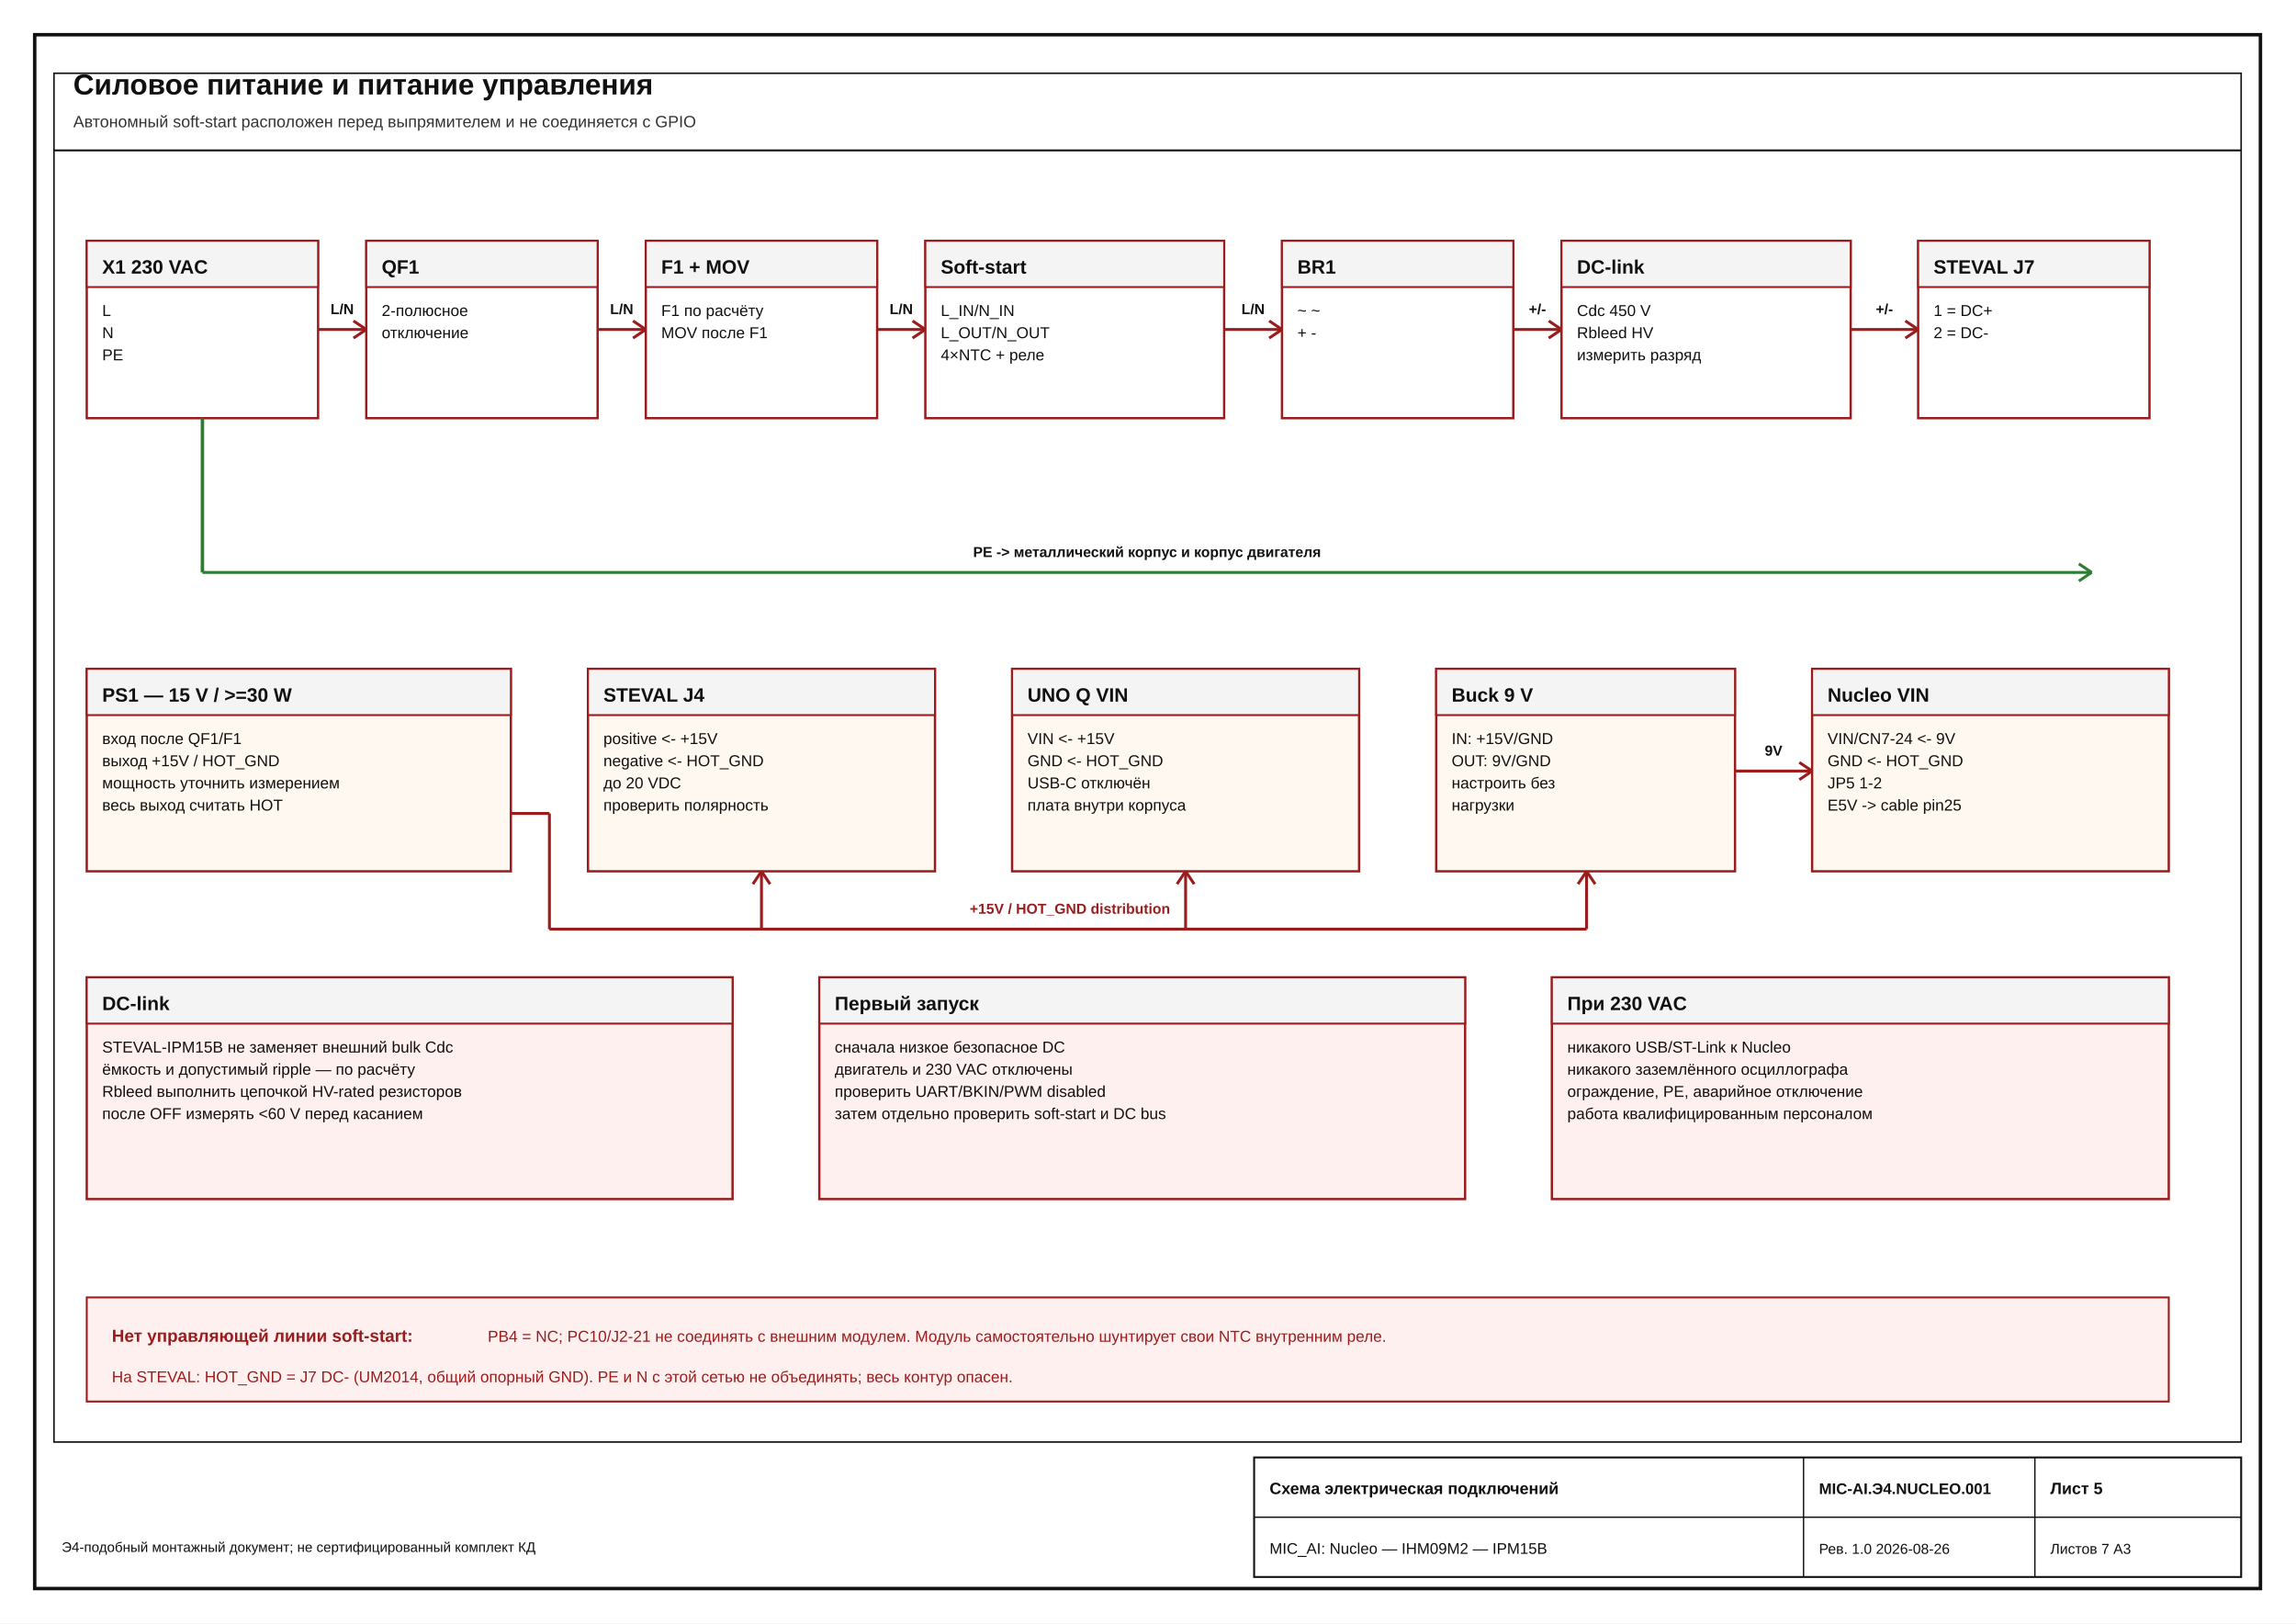
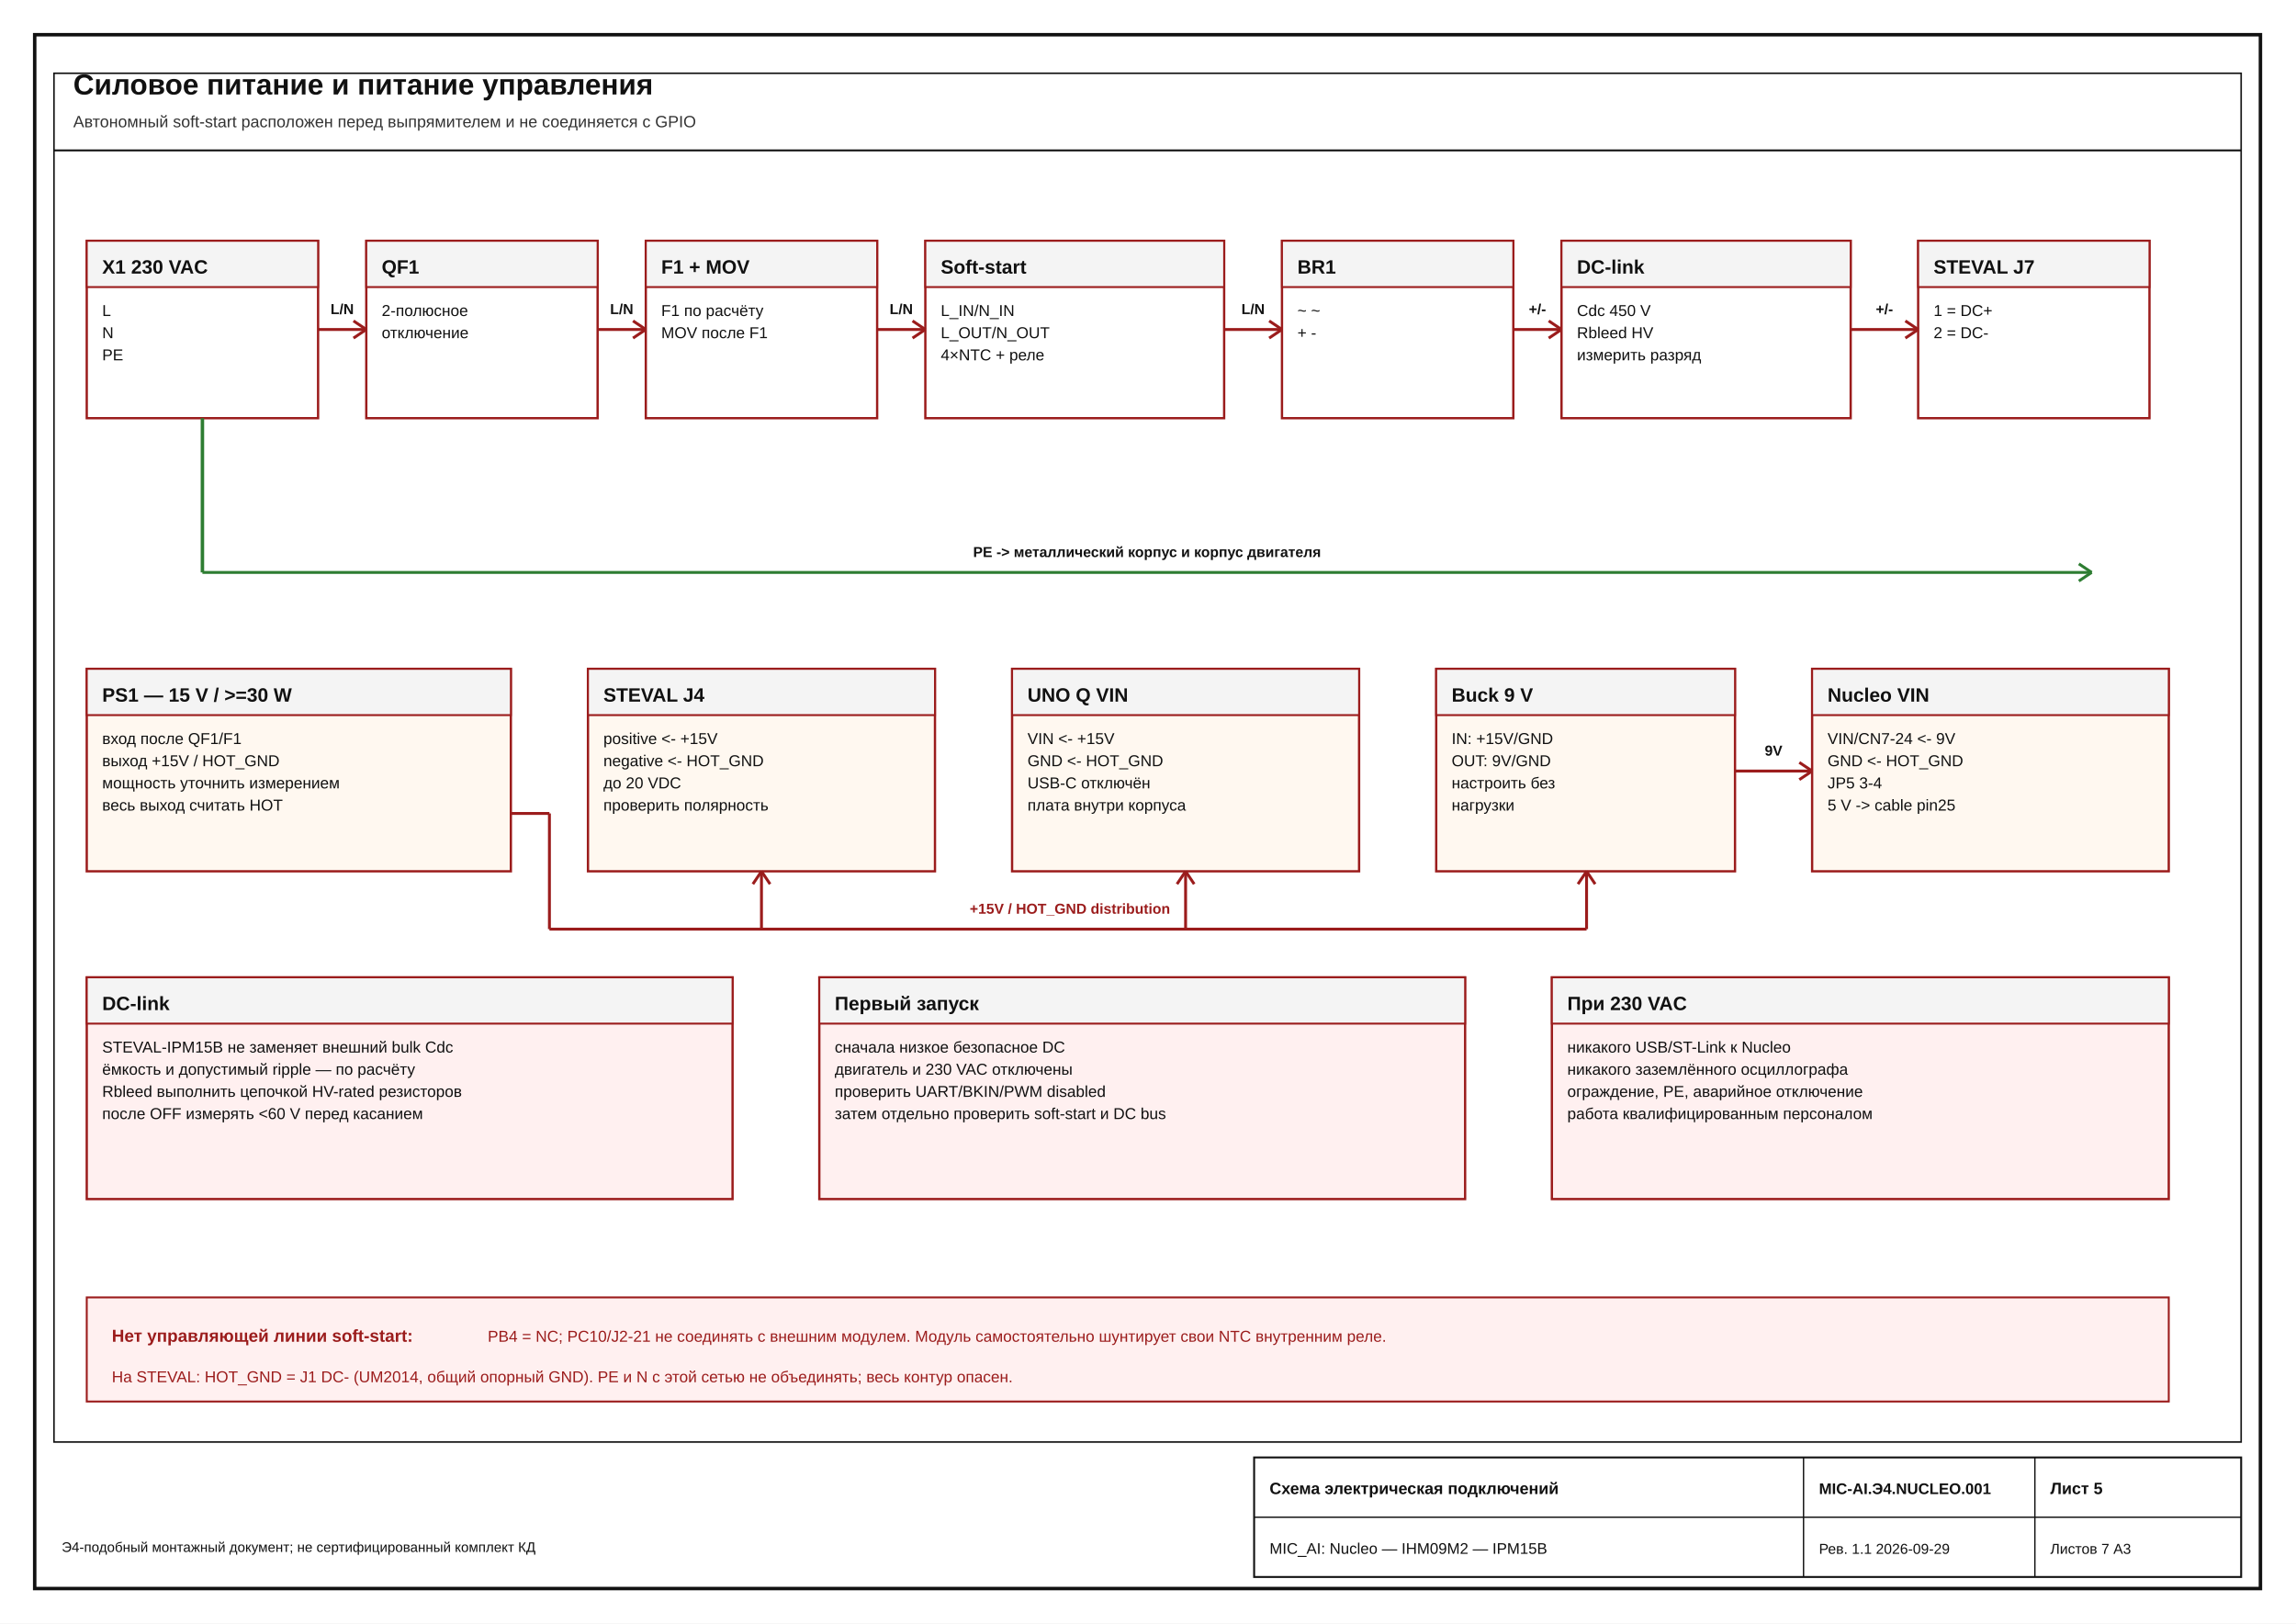
<svg xmlns="http://www.w3.org/2000/svg" width="1191" height="842" viewBox="0 0 1191 842">
  <rect width="100%" height="100%" fill="#ffffff" />
  <rect x="18.00" y="18.00" width="1154.55" height="805.89" fill="#ffffff" stroke="#111111" stroke-width="1.8" />
  <rect x="28.00" y="38.00" width="1134.55" height="709.89" fill="#ffffff" stroke="#111111" stroke-width="0.8" />
  <text x="38.00" y="49.00" font-family="Arial, sans-serif" font-size="15" font-weight="700" text-anchor="start" fill="#111111">Силовое питание и питание управления</text>
  <text x="38.00" y="66.00" font-family="Arial, sans-serif" font-size="8.5" font-weight="400" text-anchor="start" fill="#333333">Автономный soft-start расположен перед выпрямителем и не соединяется с GPIO</text>
  <line x1="28.00" y1="78.00" x2="1162.55" y2="78.00" stroke="#111111" stroke-width="1.0" />
  <rect x="650.55" y="755.89" width="512.00" height="62.00" fill="#ffffff" stroke="#111111" stroke-width="1.0" />
  <line x1="650.55" y1="786.89" x2="1162.55" y2="786.89" stroke="#111111" stroke-width="0.7" />
  <line x1="935.55" y1="817.89" x2="935.55" y2="755.89" stroke="#111111" stroke-width="0.7" />
  <line x1="1055.55" y1="817.89" x2="1055.55" y2="755.89" stroke="#111111" stroke-width="0.7" />
  <text x="658.55" y="774.89" font-family="Arial, sans-serif" font-size="8.5" font-weight="700" text-anchor="start" fill="#111111">Схема электрическая подключений</text>
  <text x="658.55" y="805.89" font-family="Arial, sans-serif" font-size="8" font-weight="400" text-anchor="start" fill="#111111">MIC_AI: Nucleo — IHM09M2 — IPM15B</text>
  <text x="943.55" y="774.89" font-family="Arial, sans-serif" font-size="8" font-weight="700" text-anchor="start" fill="#111111">MIC-AI.Э4.NUCLEO.001</text>
-   <text x="943.55" y="805.89" font-family="Arial, sans-serif" font-size="7.5" font-weight="400" text-anchor="start" fill="#111111">Рев. 1.0   2026-08-26</text>
+   <text x="943.55" y="805.89" font-family="Arial, sans-serif" font-size="7.5" font-weight="400" text-anchor="start" fill="#111111">Рев. 1.1   2026-09-29</text>
  <text x="1063.55" y="774.89" font-family="Arial, sans-serif" font-size="8.5" font-weight="700" text-anchor="start" fill="#111111">Лист 5</text>
  <text x="1063.55" y="805.89" font-family="Arial, sans-serif" font-size="7.5" font-weight="400" text-anchor="start" fill="#111111">Листов 7   A3</text>
  <text x="32.00" y="804.89" font-family="Arial, sans-serif" font-size="7.2" font-weight="400" text-anchor="start" fill="#111111">Э4-подобный монтажный документ; не сертифицированный комплект КД</text>
  <rect x="45.00" y="124.89" width="120.00" height="92.00" fill="#ffffff" stroke="#9b1c1c" stroke-width="1.2" />
  <rect x="45.00" y="124.89" width="120.00" height="24.00" fill="#f4f4f4" stroke="#9b1c1c" stroke-width="1.0" />
  <text x="53.00" y="141.89" font-family="Arial, sans-serif" font-size="10" font-weight="700" text-anchor="start" fill="#111111">X1 230 VAC</text>
  <text x="53.00" y="163.89" font-family="Arial, sans-serif" font-size="8.2" font-weight="400" text-anchor="start" fill="#111111">L</text>
  <text x="53.00" y="175.39" font-family="Arial, sans-serif" font-size="8.2" font-weight="400" text-anchor="start" fill="#111111">N</text>
  <text x="53.00" y="186.89" font-family="Arial, sans-serif" font-size="8.2" font-weight="400" text-anchor="start" fill="#111111">PE</text>
  <rect x="190.00" y="124.89" width="120.00" height="92.00" fill="#ffffff" stroke="#9b1c1c" stroke-width="1.2" />
  <rect x="190.00" y="124.89" width="120.00" height="24.00" fill="#f4f4f4" stroke="#9b1c1c" stroke-width="1.0" />
  <text x="198.00" y="141.89" font-family="Arial, sans-serif" font-size="10" font-weight="700" text-anchor="start" fill="#111111">QF1</text>
  <text x="198.00" y="163.89" font-family="Arial, sans-serif" font-size="8.2" font-weight="400" text-anchor="start" fill="#111111">2-полюсное</text>
  <text x="198.00" y="175.39" font-family="Arial, sans-serif" font-size="8.2" font-weight="400" text-anchor="start" fill="#111111">отключение</text>
  <rect x="335.00" y="124.89" width="120.00" height="92.00" fill="#ffffff" stroke="#9b1c1c" stroke-width="1.2" />
  <rect x="335.00" y="124.89" width="120.00" height="24.00" fill="#f4f4f4" stroke="#9b1c1c" stroke-width="1.0" />
  <text x="343.00" y="141.89" font-family="Arial, sans-serif" font-size="10" font-weight="700" text-anchor="start" fill="#111111">F1 + MOV</text>
  <text x="343.00" y="163.89" font-family="Arial, sans-serif" font-size="8.2" font-weight="400" text-anchor="start" fill="#111111">F1 по расчёту</text>
  <text x="343.00" y="175.39" font-family="Arial, sans-serif" font-size="8.2" font-weight="400" text-anchor="start" fill="#111111">MOV после F1</text>
  <rect x="480.00" y="124.89" width="155.00" height="92.00" fill="#ffffff" stroke="#9b1c1c" stroke-width="1.2" />
  <rect x="480.00" y="124.89" width="155.00" height="24.00" fill="#f4f4f4" stroke="#9b1c1c" stroke-width="1.0" />
  <text x="488.00" y="141.89" font-family="Arial, sans-serif" font-size="10" font-weight="700" text-anchor="start" fill="#111111">Soft-start</text>
  <text x="488.00" y="163.89" font-family="Arial, sans-serif" font-size="8.2" font-weight="400" text-anchor="start" fill="#111111">L_IN/N_IN</text>
  <text x="488.00" y="175.39" font-family="Arial, sans-serif" font-size="8.2" font-weight="400" text-anchor="start" fill="#111111">L_OUT/N_OUT</text>
  <text x="488.00" y="186.89" font-family="Arial, sans-serif" font-size="8.2" font-weight="400" text-anchor="start" fill="#111111">4×NTC + реле</text>
  <rect x="665.00" y="124.89" width="120.00" height="92.00" fill="#ffffff" stroke="#9b1c1c" stroke-width="1.2" />
  <rect x="665.00" y="124.89" width="120.00" height="24.00" fill="#f4f4f4" stroke="#9b1c1c" stroke-width="1.0" />
  <text x="673.00" y="141.89" font-family="Arial, sans-serif" font-size="10" font-weight="700" text-anchor="start" fill="#111111">BR1</text>
  <text x="673.00" y="163.89" font-family="Arial, sans-serif" font-size="8.2" font-weight="400" text-anchor="start" fill="#111111">~  ~</text>
  <text x="673.00" y="175.39" font-family="Arial, sans-serif" font-size="8.2" font-weight="400" text-anchor="start" fill="#111111">+  -</text>
  <rect x="810.00" y="124.89" width="150.00" height="92.00" fill="#ffffff" stroke="#9b1c1c" stroke-width="1.2" />
  <rect x="810.00" y="124.89" width="150.00" height="24.00" fill="#f4f4f4" stroke="#9b1c1c" stroke-width="1.0" />
  <text x="818.00" y="141.89" font-family="Arial, sans-serif" font-size="10" font-weight="700" text-anchor="start" fill="#111111">DC-link</text>
  <text x="818.00" y="163.89" font-family="Arial, sans-serif" font-size="8.2" font-weight="400" text-anchor="start" fill="#111111">Cdc 450 V</text>
  <text x="818.00" y="175.39" font-family="Arial, sans-serif" font-size="8.2" font-weight="400" text-anchor="start" fill="#111111">Rbleed HV</text>
  <text x="818.00" y="186.89" font-family="Arial, sans-serif" font-size="8.2" font-weight="400" text-anchor="start" fill="#111111">измерить разряд</text>
  <rect x="995.00" y="124.89" width="120.00" height="92.00" fill="#ffffff" stroke="#9b1c1c" stroke-width="1.2" />
  <rect x="995.00" y="124.89" width="120.00" height="24.00" fill="#f4f4f4" stroke="#9b1c1c" stroke-width="1.0" />
  <text x="1003.00" y="141.89" font-family="Arial, sans-serif" font-size="10" font-weight="700" text-anchor="start" fill="#111111">STEVAL J7</text>
  <text x="1003.00" y="163.89" font-family="Arial, sans-serif" font-size="8.2" font-weight="400" text-anchor="start" fill="#111111">1 = DC+</text>
  <text x="1003.00" y="175.39" font-family="Arial, sans-serif" font-size="8.2" font-weight="400" text-anchor="start" fill="#111111">2 = DC-</text>
  <line x1="165.00" y1="170.89" x2="190.00" y2="170.89" stroke="#9b1c1c" stroke-width="1.5" />
  <line x1="190.00" y1="170.89" x2="183.36" y2="166.43" stroke="#9b1c1c" stroke-width="1.5" />
  <line x1="190.00" y1="170.89" x2="183.36" y2="175.35" stroke="#9b1c1c" stroke-width="1.5" />
  <text x="177.50" y="162.89" font-family="Arial, sans-serif" font-size="7.5" font-weight="700" text-anchor="middle" fill="#111111">L/N</text>
  <line x1="310.00" y1="170.89" x2="335.00" y2="170.89" stroke="#9b1c1c" stroke-width="1.5" />
  <line x1="335.00" y1="170.89" x2="328.36" y2="166.43" stroke="#9b1c1c" stroke-width="1.5" />
  <line x1="335.00" y1="170.89" x2="328.36" y2="175.35" stroke="#9b1c1c" stroke-width="1.5" />
  <text x="322.50" y="162.89" font-family="Arial, sans-serif" font-size="7.5" font-weight="700" text-anchor="middle" fill="#111111">L/N</text>
  <line x1="455.00" y1="170.89" x2="480.00" y2="170.89" stroke="#9b1c1c" stroke-width="1.5" />
  <line x1="480.00" y1="170.89" x2="473.36" y2="166.43" stroke="#9b1c1c" stroke-width="1.5" />
  <line x1="480.00" y1="170.89" x2="473.36" y2="175.35" stroke="#9b1c1c" stroke-width="1.5" />
  <text x="467.50" y="162.89" font-family="Arial, sans-serif" font-size="7.5" font-weight="700" text-anchor="middle" fill="#111111">L/N</text>
  <line x1="635.00" y1="170.89" x2="665.00" y2="170.89" stroke="#9b1c1c" stroke-width="1.5" />
  <line x1="665.00" y1="170.89" x2="658.36" y2="166.43" stroke="#9b1c1c" stroke-width="1.5" />
  <line x1="665.00" y1="170.89" x2="658.36" y2="175.35" stroke="#9b1c1c" stroke-width="1.5" />
  <text x="650.00" y="162.89" font-family="Arial, sans-serif" font-size="7.5" font-weight="700" text-anchor="middle" fill="#111111">L/N</text>
  <line x1="785.00" y1="170.89" x2="810.00" y2="170.89" stroke="#9b1c1c" stroke-width="1.5" />
  <line x1="810.00" y1="170.89" x2="803.36" y2="166.43" stroke="#9b1c1c" stroke-width="1.5" />
  <line x1="810.00" y1="170.89" x2="803.36" y2="175.35" stroke="#9b1c1c" stroke-width="1.5" />
  <text x="797.50" y="162.89" font-family="Arial, sans-serif" font-size="7.5" font-weight="700" text-anchor="middle" fill="#111111">+/-</text>
  <line x1="960.00" y1="170.89" x2="995.00" y2="170.89" stroke="#9b1c1c" stroke-width="1.5" />
  <line x1="995.00" y1="170.89" x2="988.36" y2="166.43" stroke="#9b1c1c" stroke-width="1.5" />
  <line x1="995.00" y1="170.89" x2="988.36" y2="175.35" stroke="#9b1c1c" stroke-width="1.5" />
  <text x="977.50" y="162.89" font-family="Arial, sans-serif" font-size="7.5" font-weight="700" text-anchor="middle" fill="#111111">+/-</text>
  <line x1="105.00" y1="216.89" x2="105.00" y2="296.89" stroke="#2e7d32" stroke-width="1.8" />
  <line x1="105.00" y1="296.89" x2="1085.00" y2="296.89" stroke="#2e7d32" stroke-width="1.5" />
  <line x1="1085.00" y1="296.89" x2="1078.36" y2="292.43" stroke="#2e7d32" stroke-width="1.5" />
  <line x1="1085.00" y1="296.89" x2="1078.36" y2="301.35" stroke="#2e7d32" stroke-width="1.5" />
  <text x="595.00" y="288.89" font-family="Arial, sans-serif" font-size="7.5" font-weight="700" text-anchor="middle" fill="#111111">PE -&gt; металлический корпус и корпус двигателя</text>
  <rect x="45.00" y="346.89" width="220.00" height="105.00" fill="#fff8f0" stroke="#9b1c1c" stroke-width="1.2" />
  <rect x="45.00" y="346.89" width="220.00" height="24.00" fill="#f4f4f4" stroke="#9b1c1c" stroke-width="1.0" />
  <text x="53.00" y="363.89" font-family="Arial, sans-serif" font-size="10" font-weight="700" text-anchor="start" fill="#111111">PS1 — 15 V / &gt;=30 W</text>
  <text x="53.00" y="385.89" font-family="Arial, sans-serif" font-size="8.2" font-weight="400" text-anchor="start" fill="#111111">вход после QF1/F1</text>
  <text x="53.00" y="397.39" font-family="Arial, sans-serif" font-size="8.2" font-weight="400" text-anchor="start" fill="#111111">выход +15V / HOT_GND</text>
  <text x="53.00" y="408.89" font-family="Arial, sans-serif" font-size="8.2" font-weight="400" text-anchor="start" fill="#111111">мощность уточнить измерением</text>
  <text x="53.00" y="420.39" font-family="Arial, sans-serif" font-size="8.2" font-weight="400" text-anchor="start" fill="#111111">весь выход считать HOT</text>
  <rect x="305.00" y="346.89" width="180.00" height="105.00" fill="#fff8f0" stroke="#9b1c1c" stroke-width="1.2" />
  <rect x="305.00" y="346.89" width="180.00" height="24.00" fill="#f4f4f4" stroke="#9b1c1c" stroke-width="1.0" />
  <text x="313.00" y="363.89" font-family="Arial, sans-serif" font-size="10" font-weight="700" text-anchor="start" fill="#111111">STEVAL J4</text>
  <text x="313.00" y="385.89" font-family="Arial, sans-serif" font-size="8.2" font-weight="400" text-anchor="start" fill="#111111">positive &lt;- +15V</text>
  <text x="313.00" y="397.39" font-family="Arial, sans-serif" font-size="8.2" font-weight="400" text-anchor="start" fill="#111111">negative &lt;- HOT_GND</text>
  <text x="313.00" y="408.89" font-family="Arial, sans-serif" font-size="8.2" font-weight="400" text-anchor="start" fill="#111111">до 20 VDC</text>
  <text x="313.00" y="420.39" font-family="Arial, sans-serif" font-size="8.2" font-weight="400" text-anchor="start" fill="#111111">проверить полярность</text>
  <rect x="525.00" y="346.89" width="180.00" height="105.00" fill="#fff8f0" stroke="#9b1c1c" stroke-width="1.2" />
  <rect x="525.00" y="346.89" width="180.00" height="24.00" fill="#f4f4f4" stroke="#9b1c1c" stroke-width="1.0" />
  <text x="533.00" y="363.89" font-family="Arial, sans-serif" font-size="10" font-weight="700" text-anchor="start" fill="#111111">UNO Q VIN</text>
  <text x="533.00" y="385.89" font-family="Arial, sans-serif" font-size="8.2" font-weight="400" text-anchor="start" fill="#111111">VIN &lt;- +15V</text>
  <text x="533.00" y="397.39" font-family="Arial, sans-serif" font-size="8.2" font-weight="400" text-anchor="start" fill="#111111">GND &lt;- HOT_GND</text>
  <text x="533.00" y="408.89" font-family="Arial, sans-serif" font-size="8.2" font-weight="400" text-anchor="start" fill="#111111">USB-C отключён</text>
  <text x="533.00" y="420.39" font-family="Arial, sans-serif" font-size="8.2" font-weight="400" text-anchor="start" fill="#111111">плата внутри корпуса</text>
  <rect x="745.00" y="346.89" width="155.00" height="105.00" fill="#fff8f0" stroke="#9b1c1c" stroke-width="1.2" />
  <rect x="745.00" y="346.89" width="155.00" height="24.00" fill="#f4f4f4" stroke="#9b1c1c" stroke-width="1.0" />
  <text x="753.00" y="363.89" font-family="Arial, sans-serif" font-size="10" font-weight="700" text-anchor="start" fill="#111111">Buck 9 V</text>
  <text x="753.00" y="385.89" font-family="Arial, sans-serif" font-size="8.2" font-weight="400" text-anchor="start" fill="#111111">IN: +15V/GND</text>
  <text x="753.00" y="397.39" font-family="Arial, sans-serif" font-size="8.2" font-weight="400" text-anchor="start" fill="#111111">OUT: 9V/GND</text>
  <text x="753.00" y="408.89" font-family="Arial, sans-serif" font-size="8.2" font-weight="400" text-anchor="start" fill="#111111">настроить без</text>
  <text x="753.00" y="420.39" font-family="Arial, sans-serif" font-size="8.2" font-weight="400" text-anchor="start" fill="#111111">нагрузки</text>
  <rect x="940.00" y="346.89" width="185.00" height="105.00" fill="#fff8f0" stroke="#9b1c1c" stroke-width="1.2" />
  <rect x="940.00" y="346.89" width="185.00" height="24.00" fill="#f4f4f4" stroke="#9b1c1c" stroke-width="1.0" />
  <text x="948.00" y="363.89" font-family="Arial, sans-serif" font-size="10" font-weight="700" text-anchor="start" fill="#111111">Nucleo VIN</text>
  <text x="948.00" y="385.89" font-family="Arial, sans-serif" font-size="8.2" font-weight="400" text-anchor="start" fill="#111111">VIN/CN7-24 &lt;- 9V</text>
  <text x="948.00" y="397.39" font-family="Arial, sans-serif" font-size="8.2" font-weight="400" text-anchor="start" fill="#111111">GND &lt;- HOT_GND</text>
-   <text x="948.00" y="408.89" font-family="Arial, sans-serif" font-size="8.2" font-weight="400" text-anchor="start" fill="#111111">JP5 1-2</text>
-   <text x="948.00" y="420.39" font-family="Arial, sans-serif" font-size="8.2" font-weight="400" text-anchor="start" fill="#111111">E5V -&gt; cable pin25</text>
+   <text x="948.00" y="408.89" font-family="Arial, sans-serif" font-size="8.2" font-weight="400" text-anchor="start" fill="#111111">JP5 3-4</text>
+   <text x="948.00" y="420.39" font-family="Arial, sans-serif" font-size="8.2" font-weight="400" text-anchor="start" fill="#111111">5 V -&gt; cable pin25</text>
  <line x1="265.00" y1="421.89" x2="285.00" y2="421.89" stroke="#9b1c1c" stroke-width="1.5" />
  <line x1="285.00" y1="421.89" x2="285.00" y2="481.89" stroke="#9b1c1c" stroke-width="1.5" />
  <line x1="285.00" y1="481.89" x2="823.00" y2="481.89" stroke="#9b1c1c" stroke-width="1.5" />
  <text x="555.00" y="473.89" font-family="Arial, sans-serif" font-size="7.5" font-weight="700" text-anchor="middle" fill="#9b1c1c">+15V / HOT_GND distribution</text>
  <line x1="395.00" y1="481.89" x2="395.00" y2="451.89" stroke="#9b1c1c" stroke-width="1.5" />
  <line x1="395.00" y1="451.89" x2="390.54" y2="458.53" stroke="#9b1c1c" stroke-width="1.5" />
  <line x1="395.00" y1="451.89" x2="399.46" y2="458.53" stroke="#9b1c1c" stroke-width="1.5" />
  <line x1="615.00" y1="481.89" x2="615.00" y2="451.89" stroke="#9b1c1c" stroke-width="1.5" />
  <line x1="615.00" y1="451.89" x2="610.54" y2="458.53" stroke="#9b1c1c" stroke-width="1.5" />
  <line x1="615.00" y1="451.89" x2="619.46" y2="458.53" stroke="#9b1c1c" stroke-width="1.5" />
  <line x1="823.00" y1="481.89" x2="823.00" y2="451.89" stroke="#9b1c1c" stroke-width="1.5" />
  <line x1="823.00" y1="451.89" x2="818.54" y2="458.53" stroke="#9b1c1c" stroke-width="1.5" />
  <line x1="823.00" y1="451.89" x2="827.46" y2="458.53" stroke="#9b1c1c" stroke-width="1.5" />
  <line x1="900.00" y1="399.89" x2="940.00" y2="399.89" stroke="#9b1c1c" stroke-width="1.5" />
  <line x1="940.00" y1="399.89" x2="933.36" y2="395.43" stroke="#9b1c1c" stroke-width="1.5" />
  <line x1="940.00" y1="399.89" x2="933.36" y2="404.35" stroke="#9b1c1c" stroke-width="1.5" />
  <text x="920.00" y="391.89" font-family="Arial, sans-serif" font-size="7.5" font-weight="700" text-anchor="middle" fill="#111111">9V</text>
  <rect x="45.00" y="506.89" width="335.00" height="115.00" fill="#fff0f0" stroke="#9b1c1c" stroke-width="1.2" />
  <rect x="45.00" y="506.89" width="335.00" height="24.00" fill="#f4f4f4" stroke="#9b1c1c" stroke-width="1.0" />
  <text x="53.00" y="523.89" font-family="Arial, sans-serif" font-size="10" font-weight="700" text-anchor="start" fill="#111111">DC-link</text>
  <text x="53.00" y="545.89" font-family="Arial, sans-serif" font-size="8.2" font-weight="400" text-anchor="start" fill="#111111">STEVAL-IPM15B не заменяет внешний bulk Cdc</text>
  <text x="53.00" y="557.39" font-family="Arial, sans-serif" font-size="8.2" font-weight="400" text-anchor="start" fill="#111111">ёмкость и допустимый ripple — по расчёту</text>
  <text x="53.00" y="568.89" font-family="Arial, sans-serif" font-size="8.2" font-weight="400" text-anchor="start" fill="#111111">Rbleed выполнить цепочкой HV-rated резисторов</text>
  <text x="53.00" y="580.39" font-family="Arial, sans-serif" font-size="8.2" font-weight="400" text-anchor="start" fill="#111111">после OFF измерять &lt;60 V перед касанием</text>
  <rect x="425.00" y="506.89" width="335.00" height="115.00" fill="#fff0f0" stroke="#9b1c1c" stroke-width="1.2" />
  <rect x="425.00" y="506.89" width="335.00" height="24.00" fill="#f4f4f4" stroke="#9b1c1c" stroke-width="1.0" />
  <text x="433.00" y="523.89" font-family="Arial, sans-serif" font-size="10" font-weight="700" text-anchor="start" fill="#111111">Первый запуск</text>
  <text x="433.00" y="545.89" font-family="Arial, sans-serif" font-size="8.2" font-weight="400" text-anchor="start" fill="#111111">сначала низкое безопасное DC</text>
  <text x="433.00" y="557.39" font-family="Arial, sans-serif" font-size="8.2" font-weight="400" text-anchor="start" fill="#111111">двигатель и 230 VAC отключены</text>
  <text x="433.00" y="568.89" font-family="Arial, sans-serif" font-size="8.2" font-weight="400" text-anchor="start" fill="#111111">проверить UART/BKIN/PWM disabled</text>
  <text x="433.00" y="580.39" font-family="Arial, sans-serif" font-size="8.2" font-weight="400" text-anchor="start" fill="#111111">затем отдельно проверить soft-start и DC bus</text>
  <rect x="805.00" y="506.89" width="320.00" height="115.00" fill="#fff0f0" stroke="#9b1c1c" stroke-width="1.2" />
  <rect x="805.00" y="506.89" width="320.00" height="24.00" fill="#f4f4f4" stroke="#9b1c1c" stroke-width="1.0" />
  <text x="813.00" y="523.89" font-family="Arial, sans-serif" font-size="10" font-weight="700" text-anchor="start" fill="#111111">При 230 VAC</text>
  <text x="813.00" y="545.89" font-family="Arial, sans-serif" font-size="8.2" font-weight="400" text-anchor="start" fill="#111111">никакого USB/ST-Link к Nucleo</text>
  <text x="813.00" y="557.39" font-family="Arial, sans-serif" font-size="8.2" font-weight="400" text-anchor="start" fill="#111111">никакого заземлённого осциллографа</text>
  <text x="813.00" y="568.89" font-family="Arial, sans-serif" font-size="8.2" font-weight="400" text-anchor="start" fill="#111111">ограждение, PE, аварийное отключение</text>
  <text x="813.00" y="580.39" font-family="Arial, sans-serif" font-size="8.2" font-weight="400" text-anchor="start" fill="#111111">работа квалифицированным персоналом</text>
  <rect x="45.00" y="672.89" width="1080.00" height="54.00" fill="#fff0f0" stroke="#9b1c1c" stroke-width="1.0" />
  <text x="58.00" y="695.89" font-family="Arial, sans-serif" font-size="9" font-weight="700" text-anchor="start" fill="#9b1c1c">Нет управляющей линии soft-start:</text>
  <text x="253.00" y="695.89" font-family="Arial, sans-serif" font-size="8.2" font-weight="400" text-anchor="start" fill="#9b1c1c">PB4 = NC; PC10/J2-21 не соединять с внешним модулем. Модуль самостоятельно шунтирует свои NTC внутренним реле.</text>
-   <text x="58.00" y="716.89" font-family="Arial, sans-serif" font-size="8.2" font-weight="400" text-anchor="start" fill="#9b1c1c">На STEVAL: HOT_GND = J7 DC- (UM2014, общий опорный GND). PE и N с этой сетью не объединять; весь контур опасен.</text>
+   <text x="58.00" y="716.89" font-family="Arial, sans-serif" font-size="8.2" font-weight="400" text-anchor="start" fill="#9b1c1c">На STEVAL: HOT_GND = J1 DC- (UM2014, общий опорный GND). PE и N с этой сетью не объединять; весь контур опасен.</text>
</svg>
